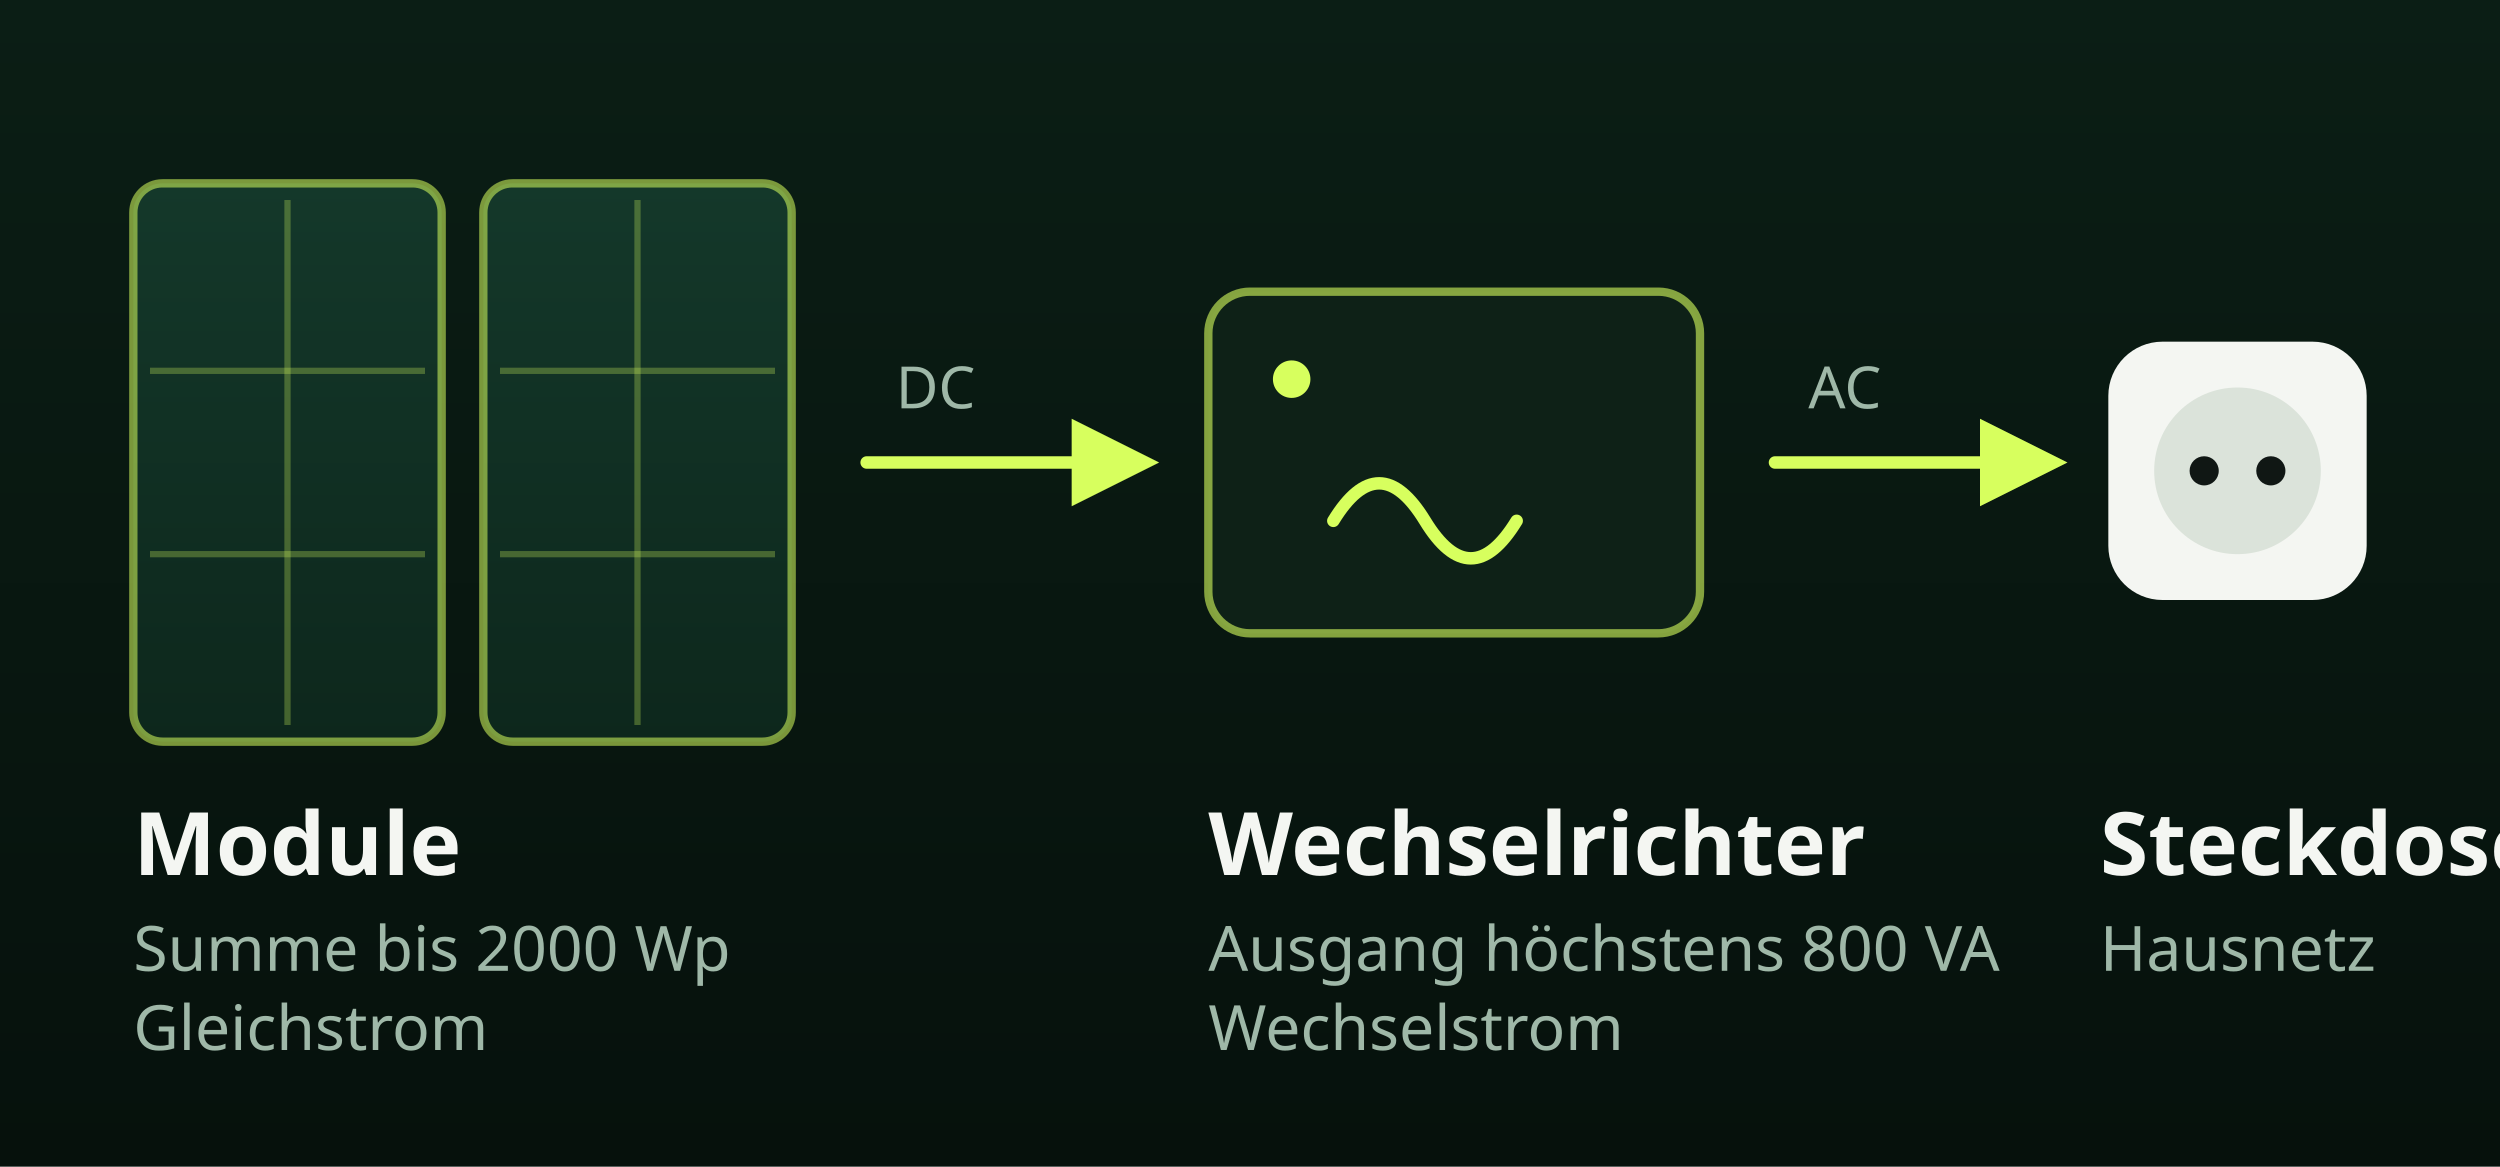
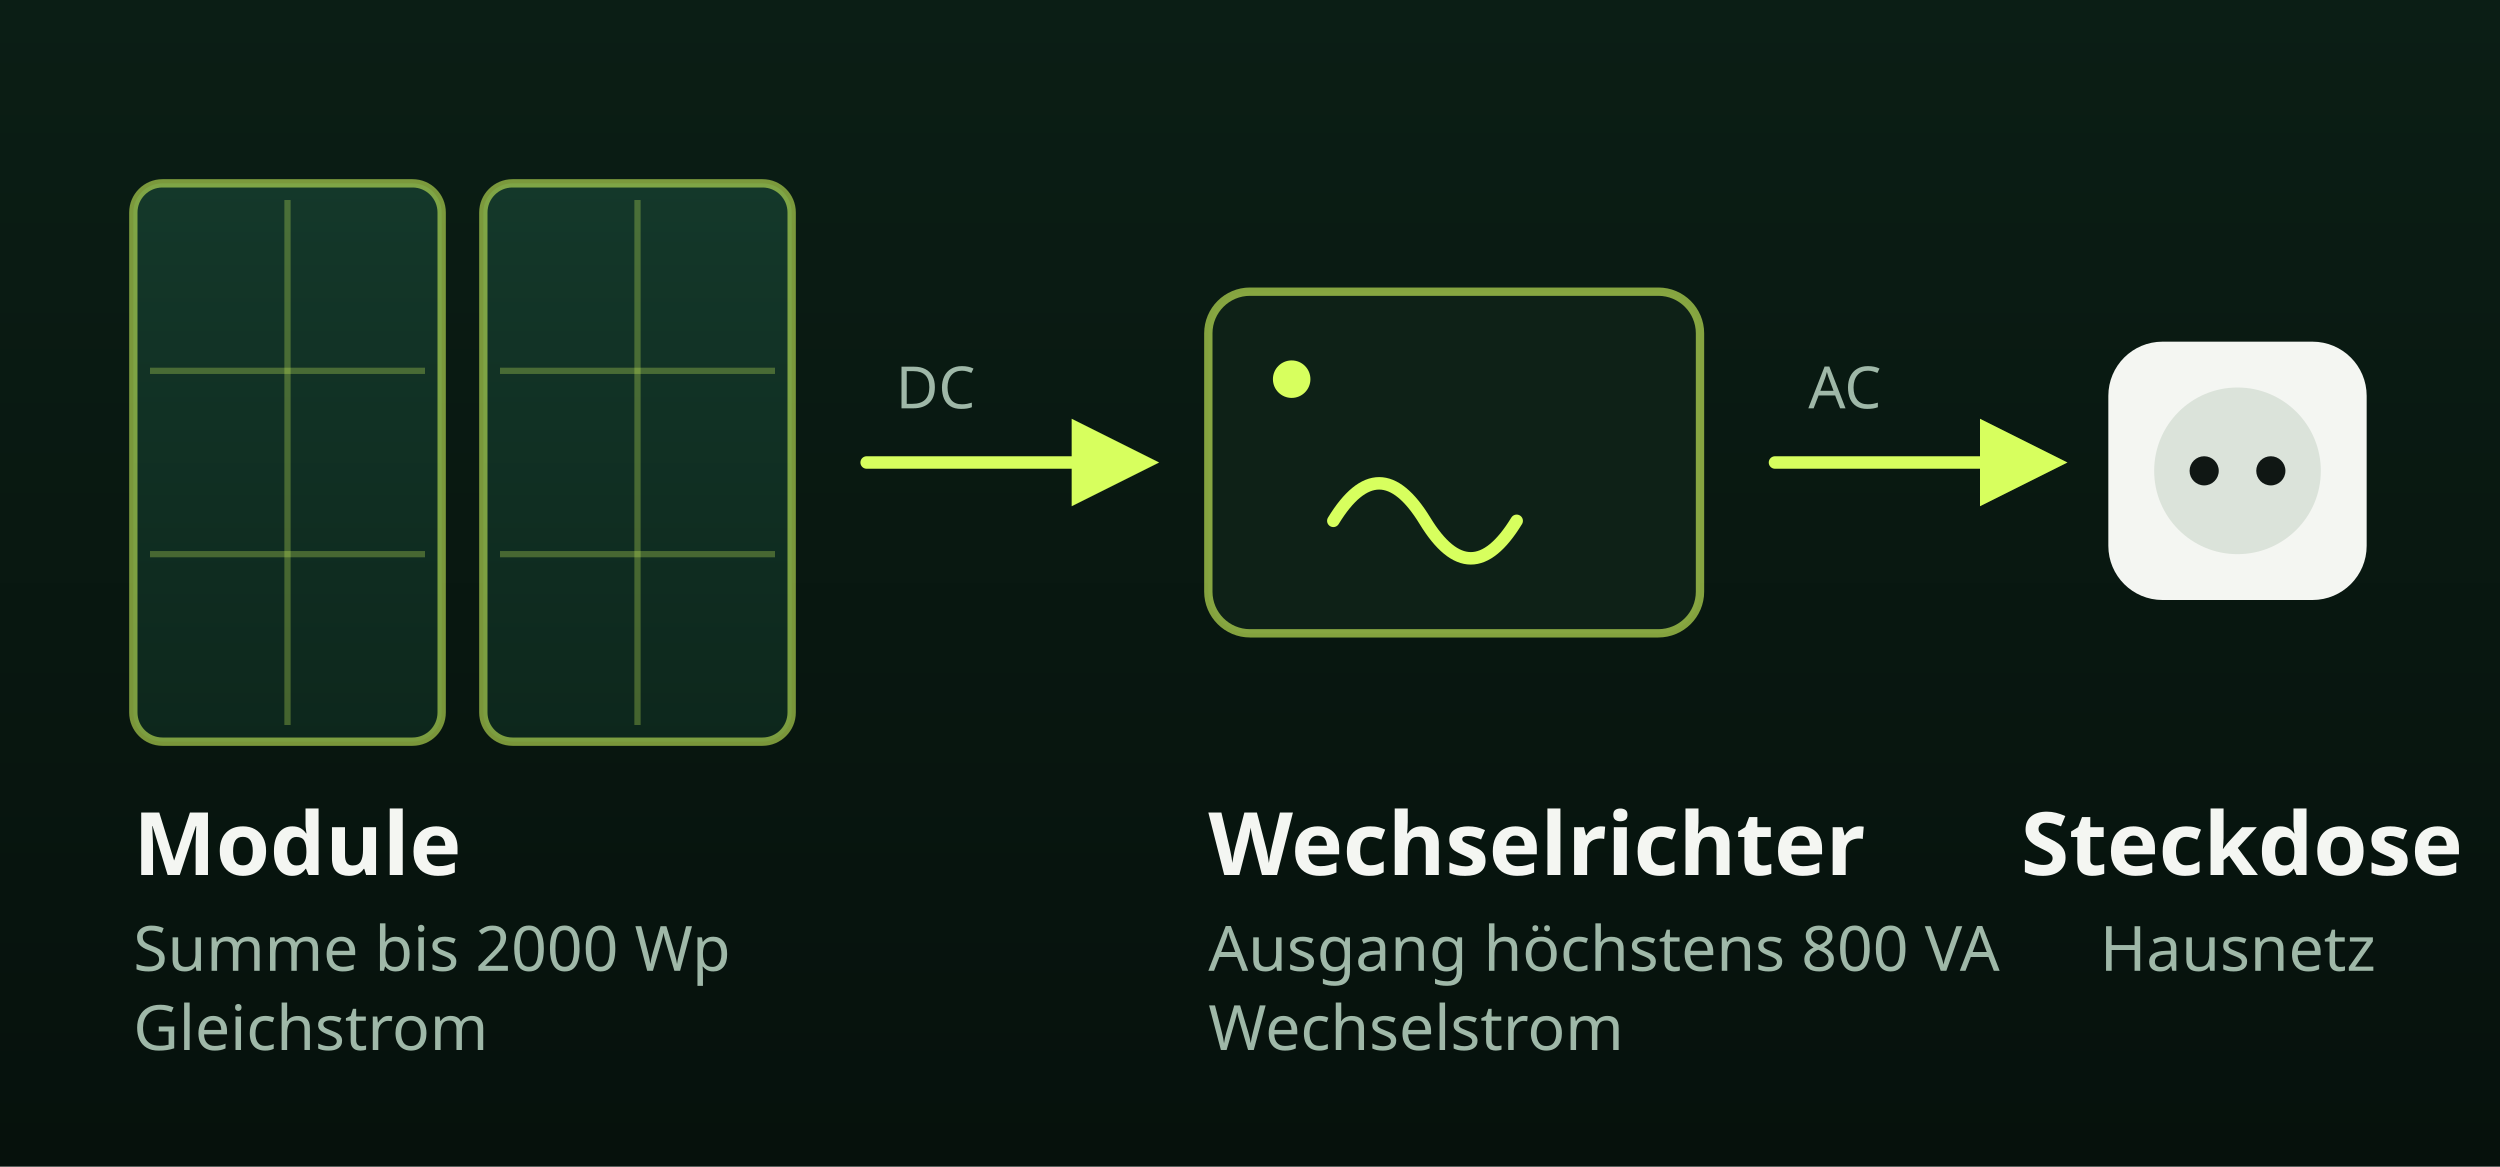
<svg xmlns="http://www.w3.org/2000/svg" viewBox="0 0 1200 560" role="img" aria-labelledby="schemaTitle schemaDesc">
  <defs>
    <linearGradient id="sbg" x1="0" y1="0" x2="0" y2="1">
      <stop offset="0" stop-color="#0b1e15" />
      <stop offset="1" stop-color="#06110c" />
    </linearGradient>
    <linearGradient id="spanel" x1="0" y1="0" x2="0" y2="1">
      <stop offset="0" stop-color="#14382a" />
      <stop offset="1" stop-color="#0d271c" />
    </linearGradient>
    <marker id="arrow" viewBox="0 0 10 10" refX="8" refY="5" markerWidth="7" markerHeight="7" orient="auto-start-reverse">
      <path d="M0 0 L10 5 L0 10 z" fill="#d7ff5e" />
    </marker>
  </defs>
  <rect width="1200" height="560" fill="url(#sbg)" />
  <g>
    <rect x="64" y="88" width="148" height="268" rx="14" fill="url(#spanel)" stroke="#d7ff5e" stroke-opacity="0.55" stroke-width="4" />
    <g stroke="#d7ff5e" stroke-opacity="0.28" stroke-width="3">
      <line x1="138" y1="96" x2="138" y2="348" />
      <line x1="72" y1="178" x2="204" y2="178" />
      <line x1="72" y1="266" x2="204" y2="266" />
    </g>
    <rect x="232" y="88" width="148" height="268" rx="14" fill="url(#spanel)" stroke="#d7ff5e" stroke-opacity="0.55" stroke-width="4" />
    <g stroke="#d7ff5e" stroke-opacity="0.28" stroke-width="3">
      <line x1="306" y1="96" x2="306" y2="348" />
      <line x1="240" y1="178" x2="372" y2="178" />
      <line x1="240" y1="266" x2="372" y2="266" />
    </g>
    <text x="64" y="420" font-family="system-ui, sans-serif" font-size="42" font-weight="650" fill="#f4f6f2">Module</text>
    <text x="64" y="466" font-family="system-ui, sans-serif" font-size="30" fill="#9fb8a8">Summe bis 2000 Wp</text>
    <text x="64" y="504" font-family="system-ui, sans-serif" font-size="30" fill="#9fb8a8">Gleichstrom</text>
  </g>
  <line x1="416" y1="222" x2="548" y2="222" stroke="#d7ff5e" stroke-width="6" stroke-linecap="round" marker-end="url(#arrow)" />
  <text x="430" y="196" font-family="system-ui, sans-serif" font-size="28" fill="#9fb8a8">DC</text>
  <g>
    <rect x="580" y="140" width="236" height="164" rx="20" fill="#0e2117" stroke="#d7ff5e" stroke-opacity="0.6" stroke-width="4" />
    <circle cx="620" cy="182" r="9" fill="#d7ff5e" />
    <path d="M640 250 q22 -36 44 0 q22 36 44 0" fill="none" stroke="#d7ff5e" stroke-width="6" stroke-linecap="round" />
    <text x="580" y="420" font-family="system-ui, sans-serif" font-size="42" font-weight="650" fill="#f4f6f2">Wechselrichter</text>
    <text x="580" y="466" font-family="system-ui, sans-serif" font-size="30" fill="#9fb8a8">Ausgang höchstens 800 VA</text>
    <text x="580" y="504" font-family="system-ui, sans-serif" font-size="30" fill="#9fb8a8">Wechselstrom</text>
  </g>
  <line x1="852" y1="222" x2="984" y2="222" stroke="#d7ff5e" stroke-width="6" stroke-linecap="round" marker-end="url(#arrow)" />
  <text x="868" y="196" font-family="system-ui, sans-serif" font-size="28" fill="#9fb8a8">AC</text>
  <g>
    <rect x="1012" y="164" width="124" height="124" rx="26" fill="#f4f6f2" />
    <circle cx="1074" cy="226" r="40" fill="#dbe3da" />
    <circle cx="1058" cy="226" r="7" fill="#101714" />
    <circle cx="1090" cy="226" r="7" fill="#101714" />
-     <text x="1008" y="420" font-family="system-ui, sans-serif" font-size="42" font-weight="650" fill="#f4f6f2">Steckdose</text>
+     <text x="970" y="420" font-family="system-ui, sans-serif" font-size="42" font-weight="650" fill="#f4f6f2">Steckdose</text>
    <text x="1008" y="466" font-family="system-ui, sans-serif" font-size="30" fill="#9fb8a8">Hausnetz</text>
  </g>
</svg>
